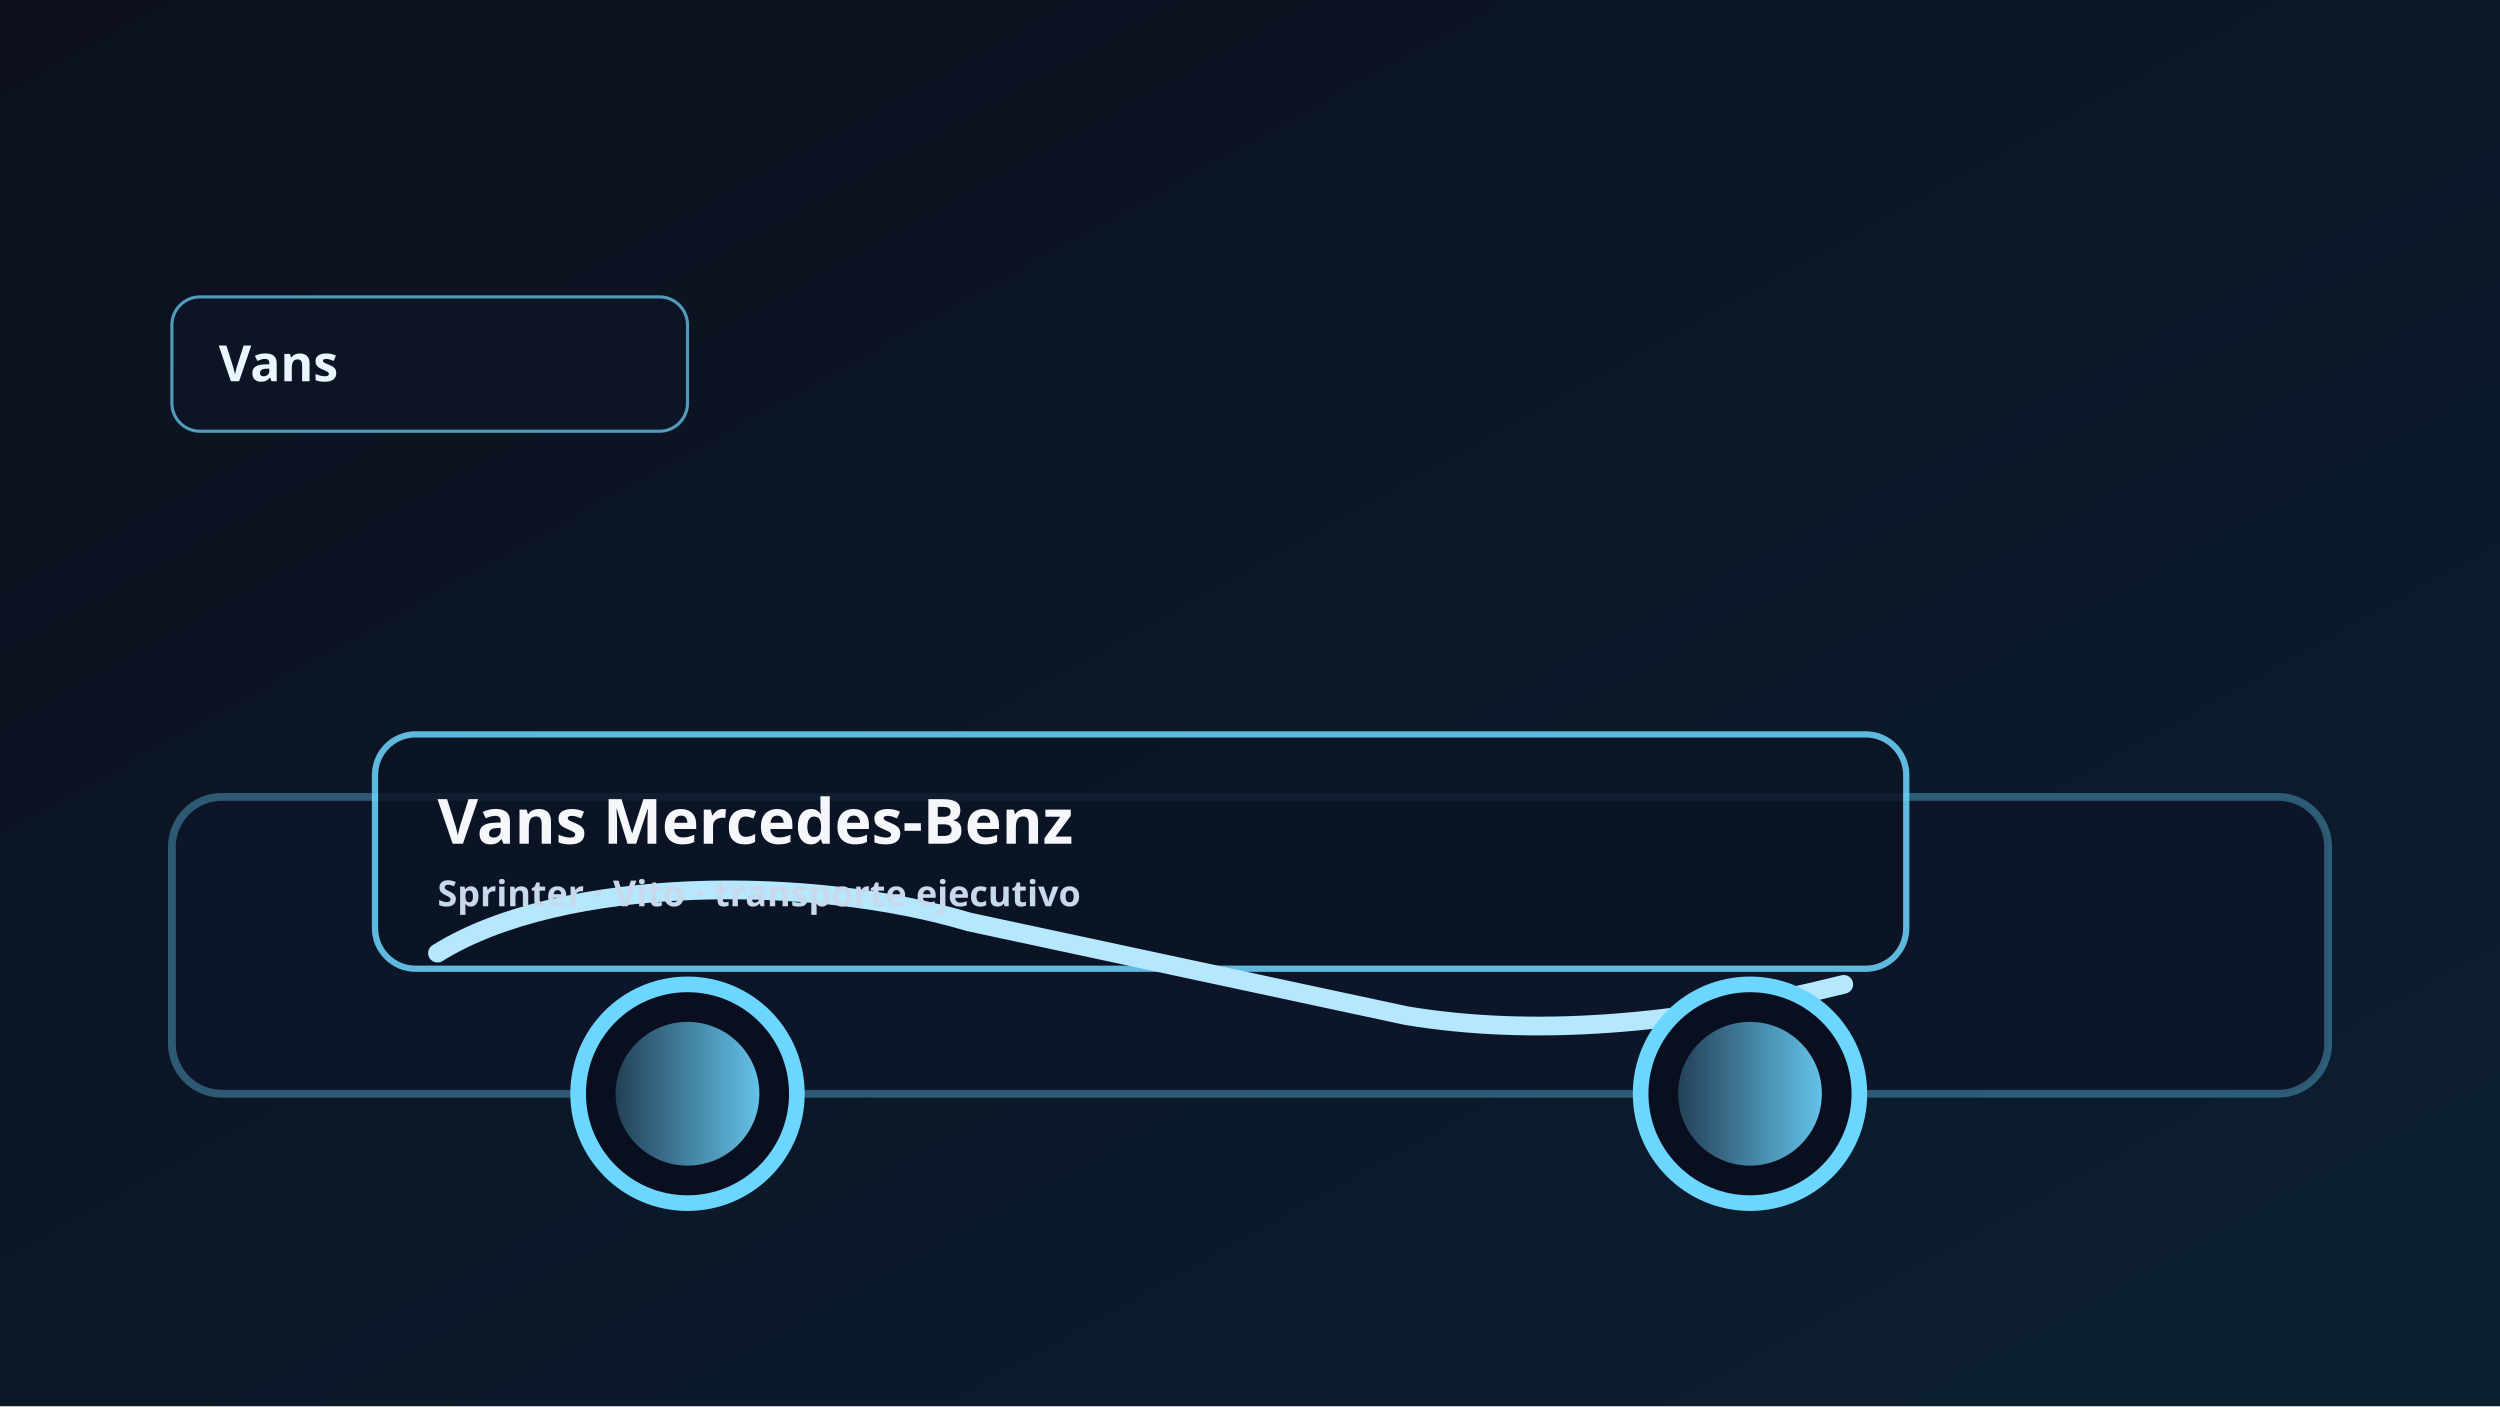
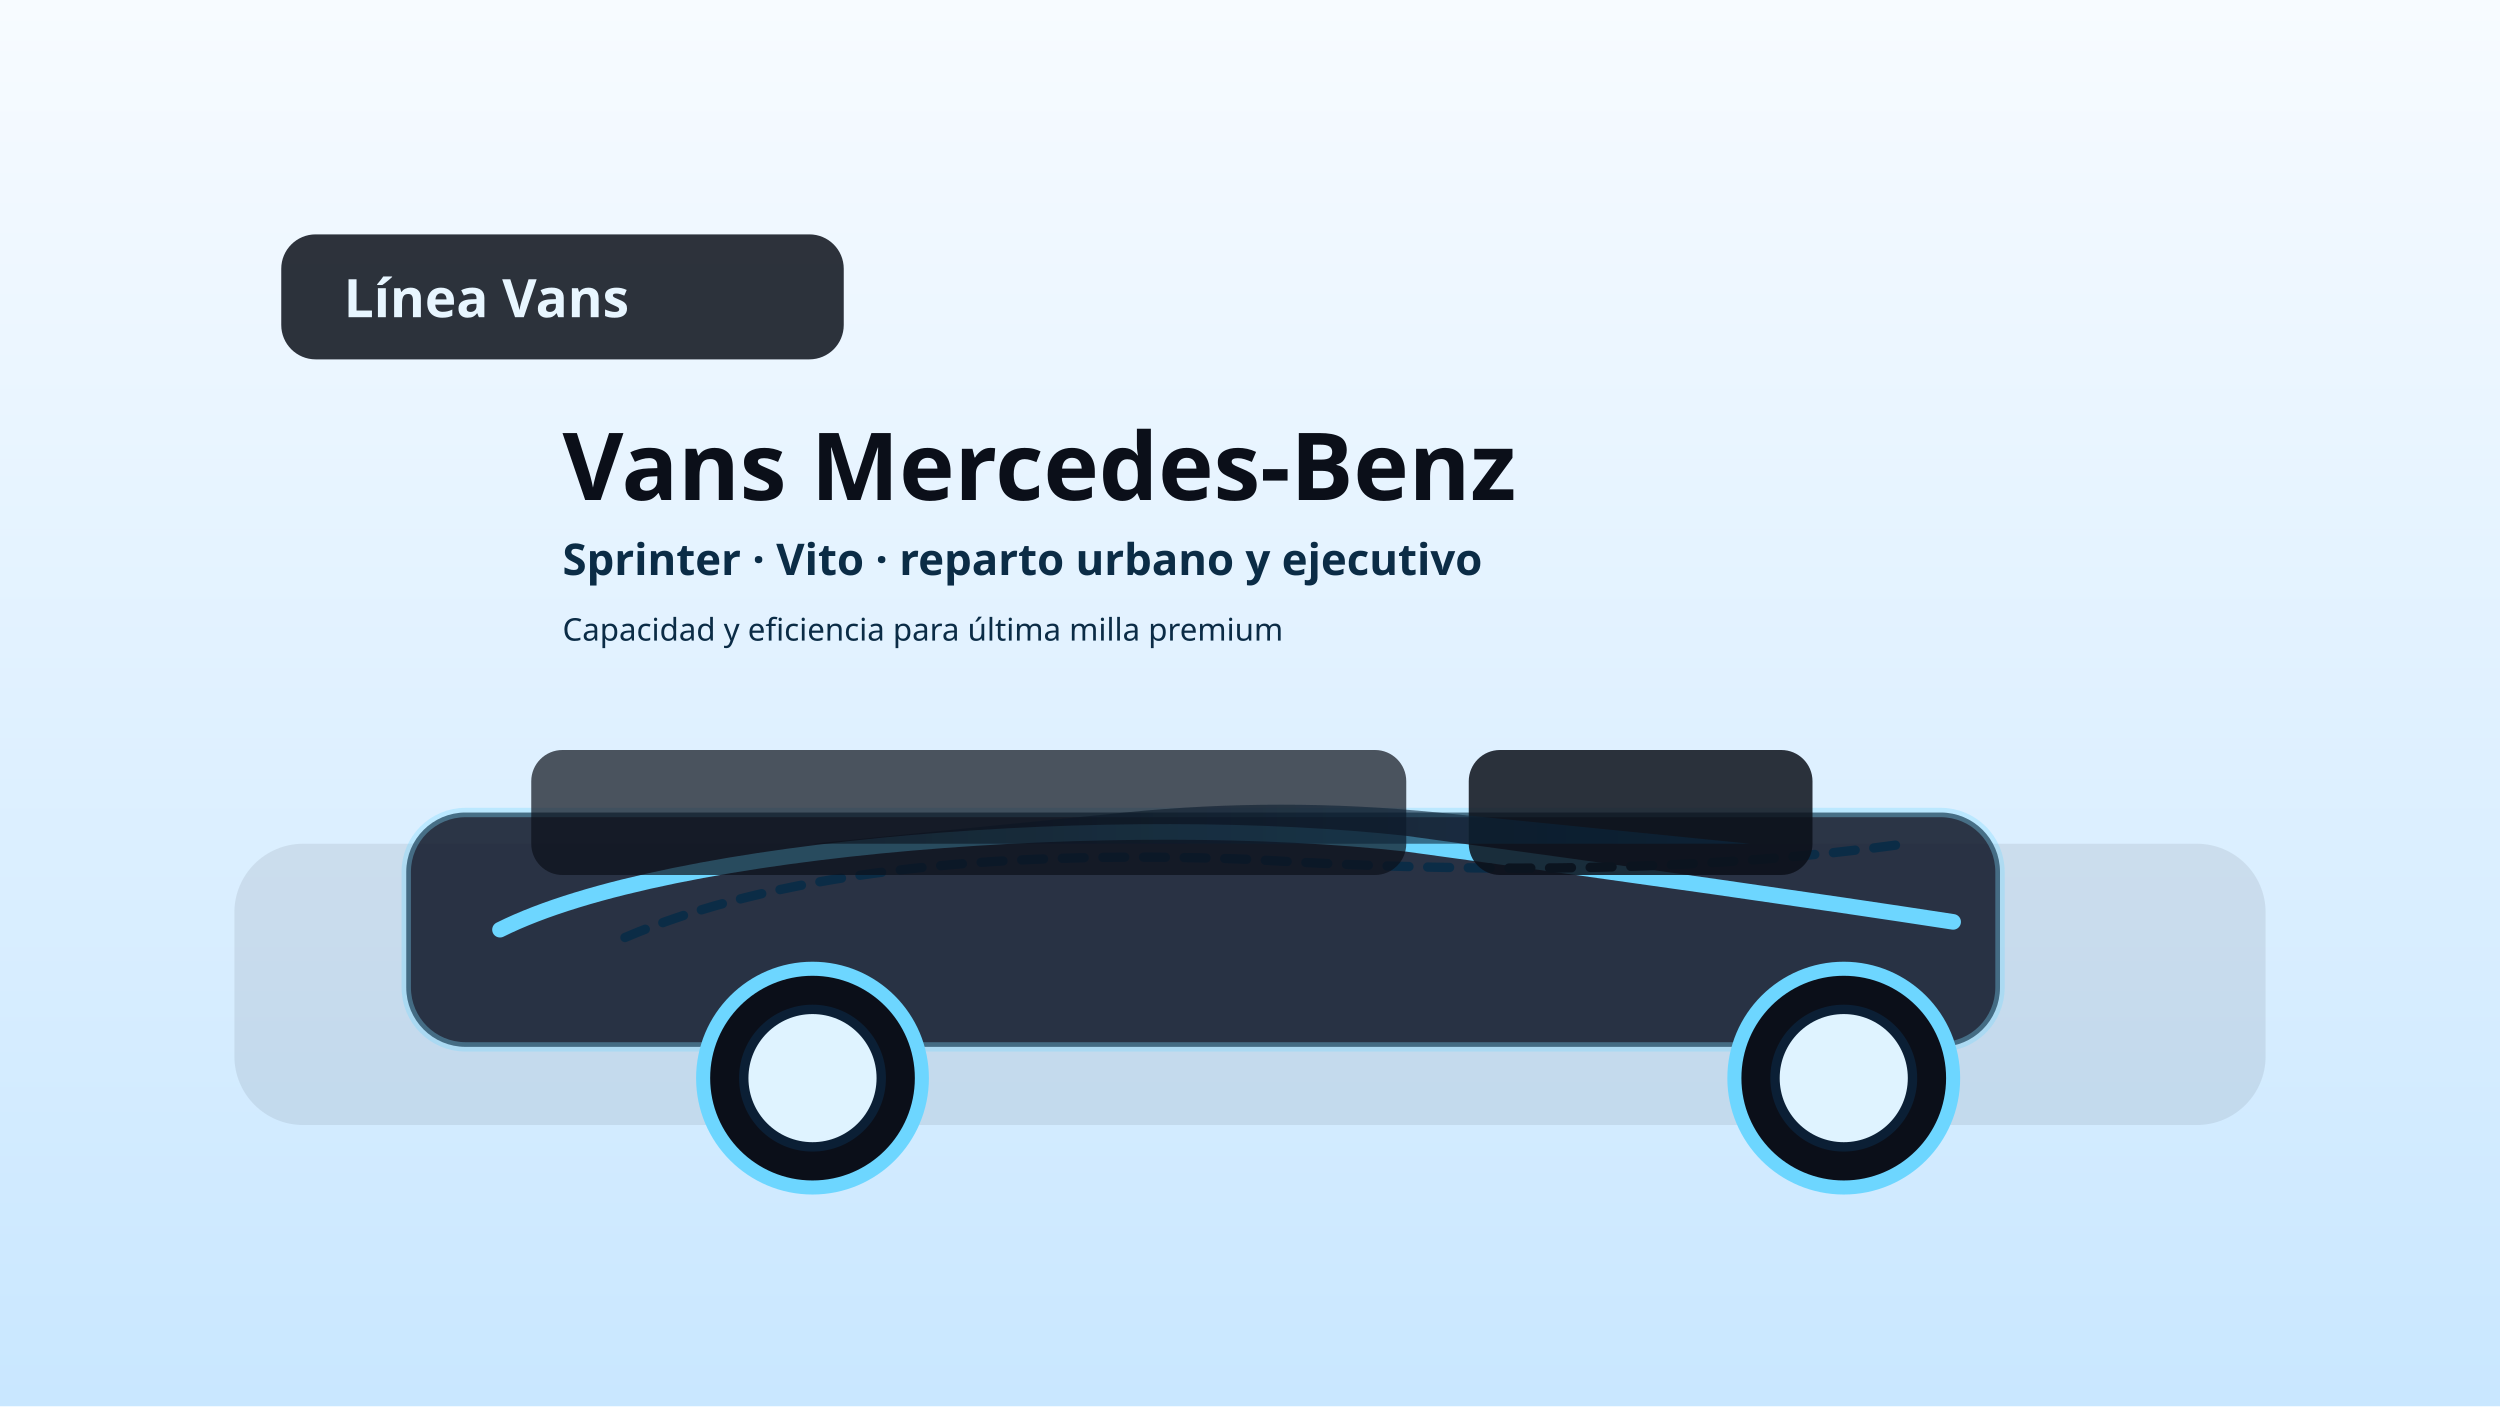
- <svg xmlns="http://www.w3.org/2000/svg" width="1600" height="900" viewBox="0 0 1600 900">
+ <svg xmlns="http://www.w3.org/2000/svg" width="1600" height="900" viewBox="0 0 1600 900" role="img" aria-label="Vans Mercedes-Benz">
  <defs>
-     <linearGradient id="gv1" x1="0" x2="1" y1="0" y2="1">
-       <stop offset="0%" stop-color="#0c101d" />
-       <stop offset="100%" stop-color="#0b1f32" />
+     <linearGradient id="bgVans" x1="0" x2="0" y1="0" y2="1">
+       <stop offset="0%" stop-color="#f7fbff" />
+       <stop offset="100%" stop-color="#c9e7ff" />
    </linearGradient>
-     <linearGradient id="gv2" x1="0" x2="1" y1="0" y2="0">
-       <stop offset="0%" stop-color="#6dd6ff" stop-opacity="0.25" />
-       <stop offset="100%" stop-color="#6dd6ff" stop-opacity="0.9" />
+     <linearGradient id="panelVans" x1="0" x2="1" y1="0" y2="0">
+       <stop offset="0%" stop-color="#0b0f19" stop-opacity="0.85" />
+       <stop offset="100%" stop-color="#0b2c46" stop-opacity="0.75" />
    </linearGradient>
  </defs>
-   <rect width="1600" height="900" fill="url(#gv1)" />
-   <rect x="110" y="510" width="1380" height="190" rx="32" fill="#0d1629" stroke="#6dd6ff" stroke-opacity="0.35" stroke-width="5" />
-   <rect x="240" y="470" width="980" height="150" rx="26" fill="#0b1423" stroke="#6dd6ff" stroke-width="4" opacity="0.85" />
-   <path d="M280 610 C360 560 520 560 620 590 L900 650 Q1020 670 1180 630" fill="none" stroke="#b5e7ff" stroke-width="12" stroke-linecap="round" />
-   <circle cx="440" cy="700" r="70" fill="#0a0f1f" stroke="#6dd6ff" stroke-width="10" />
-   <circle cx="440" cy="700" r="46" fill="url(#gv2)" />
-   <circle cx="1120" cy="700" r="70" fill="#0a0f1f" stroke="#6dd6ff" stroke-width="10" />
-   <circle cx="1120" cy="700" r="46" fill="url(#gv2)" />
-   <text x="280" y="540" fill="#f5f7fb" font-family="'Space Grotesk', 'Manrope', 'Segoe UI', sans-serif" font-size="40" font-weight="700">Vans Mercedes-Benz</text>
-   <text x="280" y="580" fill="#c8d9ec" font-family="'Manrope', 'Segoe UI', sans-serif" font-size="23" font-weight="600">Sprinter · Vito · transporte ejecutivo</text>
-   <rect x="110" y="190" width="330" height="86" rx="18" fill="#0d1526" stroke="#6dd6ff" stroke-width="2" opacity="0.7" />
-   <text x="140" y="244" fill="#eaf6ff" font-family="'Space Grotesk', 'Segoe UI', sans-serif" font-size="32" font-weight="700">Vans</text>
+   <rect width="1600" height="900" fill="url(#bgVans)" />
+   <rect x="150" y="540" width="1300" height="180" rx="44" fill="#0b0f19" opacity="0.08" />
+   <rect x="260" y="520" width="1020" height="150" rx="38" fill="#0f1728" opacity="0.86" stroke="#6dd6ff" stroke-width="6" stroke-opacity="0.35" />
+   <path d="M320 595 C430 540 720 520 900 540 Q1120 570 1250 590" fill="none" stroke="#6dd6ff" stroke-width="10" stroke-linecap="round" stroke-linejoin="round" />
+   <path d="M400 600 Q540 540 800 550 Q1040 565 1220 540" fill="none" stroke="#0b2c46" stroke-width="6" stroke-linecap="round" stroke-dasharray="14 12" />
+   <rect x="340" y="480" width="560" height="80" rx="20" fill="#0b0f19" opacity="0.7" />
+   <rect x="940" y="480" width="220" height="80" rx="20" fill="#0b0f19" opacity="0.85" />
+   <circle cx="520" cy="690" r="70" fill="#0b0f19" stroke="#6dd6ff" stroke-width="9" />
+   <circle cx="520" cy="690" r="44" fill="#dff3ff" stroke="#0b1f35" stroke-width="6" />
+   <circle cx="1180" cy="690" r="70" fill="#0b0f19" stroke="#6dd6ff" stroke-width="9" />
+   <circle cx="1180" cy="690" r="44" fill="#dff3ff" stroke="#0b1f35" stroke-width="6" />
+   <path d="M520 540 L720 520 Q820 510 920 520 L1120 540" fill="url(#panelVans)" opacity="0.74" />
+   <text x="360" y="320" fill="#0b0f19" font-family="'Space Grotesk','Manrope','Segoe UI',sans-serif" font-size="60" font-weight="700">Vans Mercedes-Benz</text>
+   <text x="360" y="368" fill="#0b2c46" font-family="'Manrope','Segoe UI',sans-serif" font-size="28" font-weight="600">Sprinter · Vito · reparto urbano y ejecutivo</text>
+   <text x="360" y="410" fill="#0b2c46" font-family="'Manrope','Segoe UI',sans-serif" font-size="20" font-weight="500">Capacidad y eficiencia para última milla premium</text>
+   <rect x="180" y="150" width="360" height="80" rx="22" fill="#0b0f19" opacity="0.85" />
+   <text x="220" y="203" fill="#e8f6ff" font-family="'Space Grotesk','Segoe UI',sans-serif" font-size="34" font-weight="700">Línea Vans</text>
</svg>
